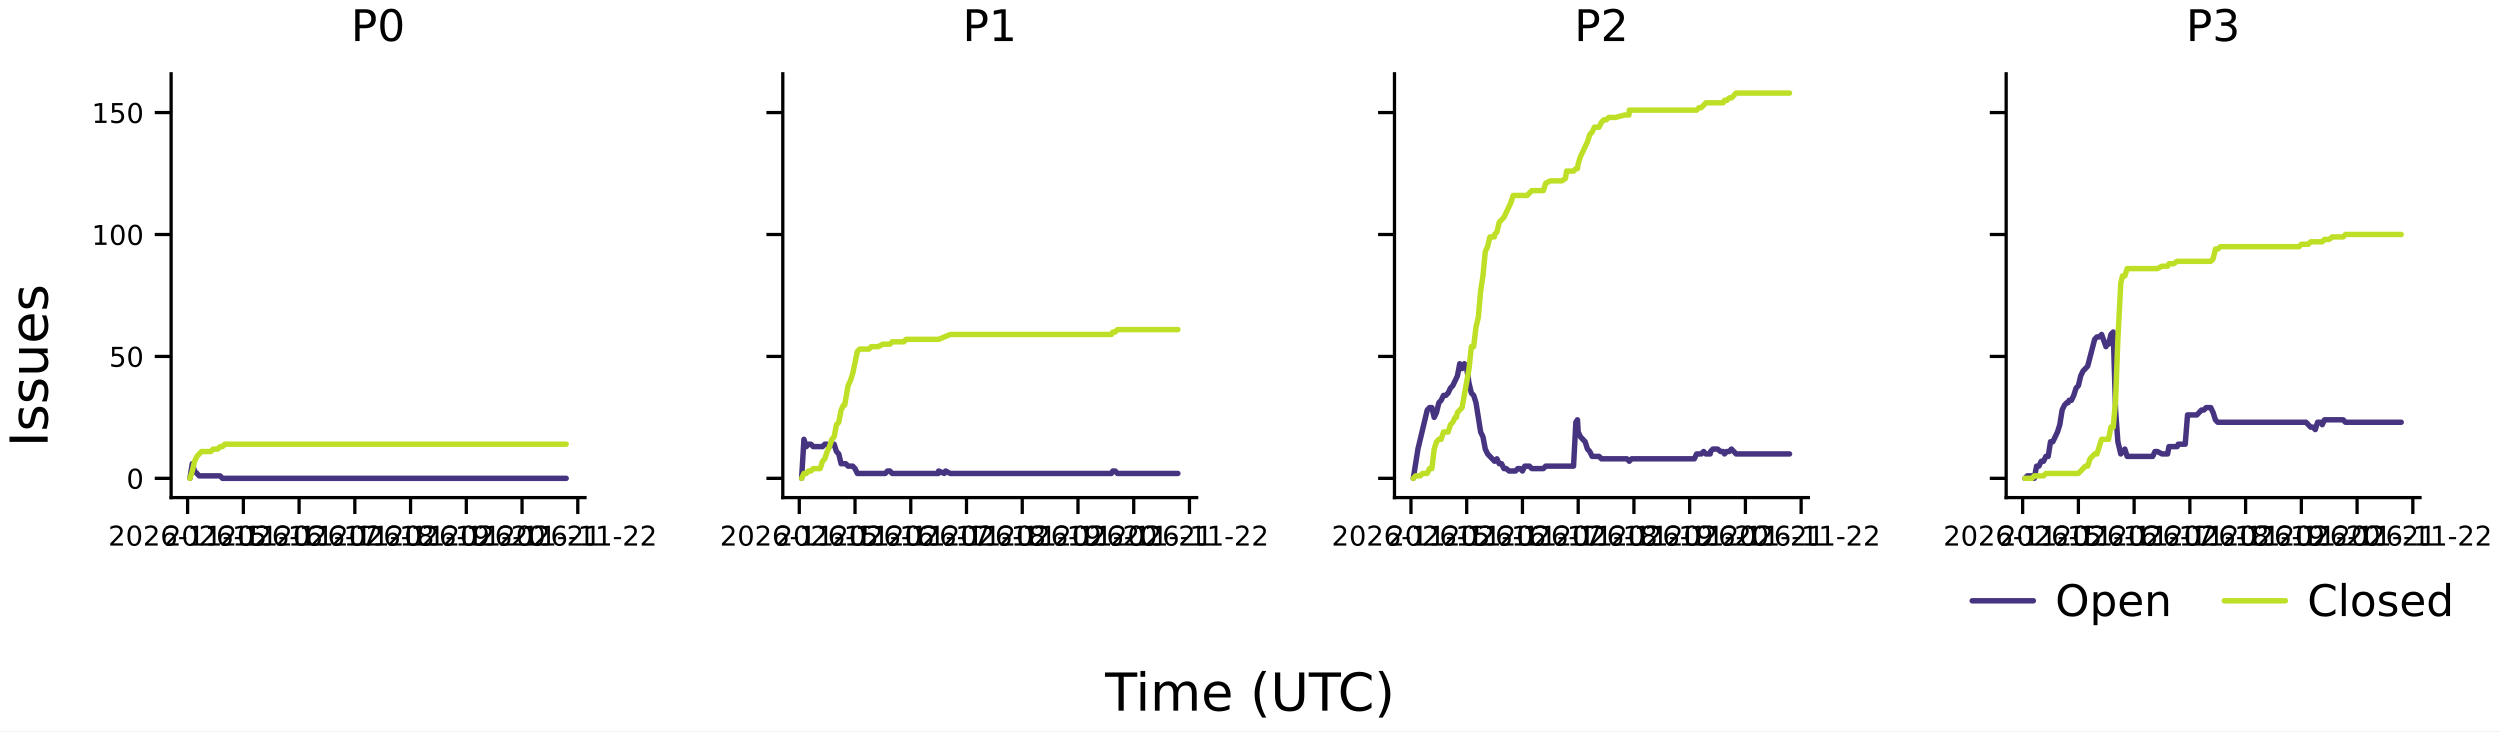
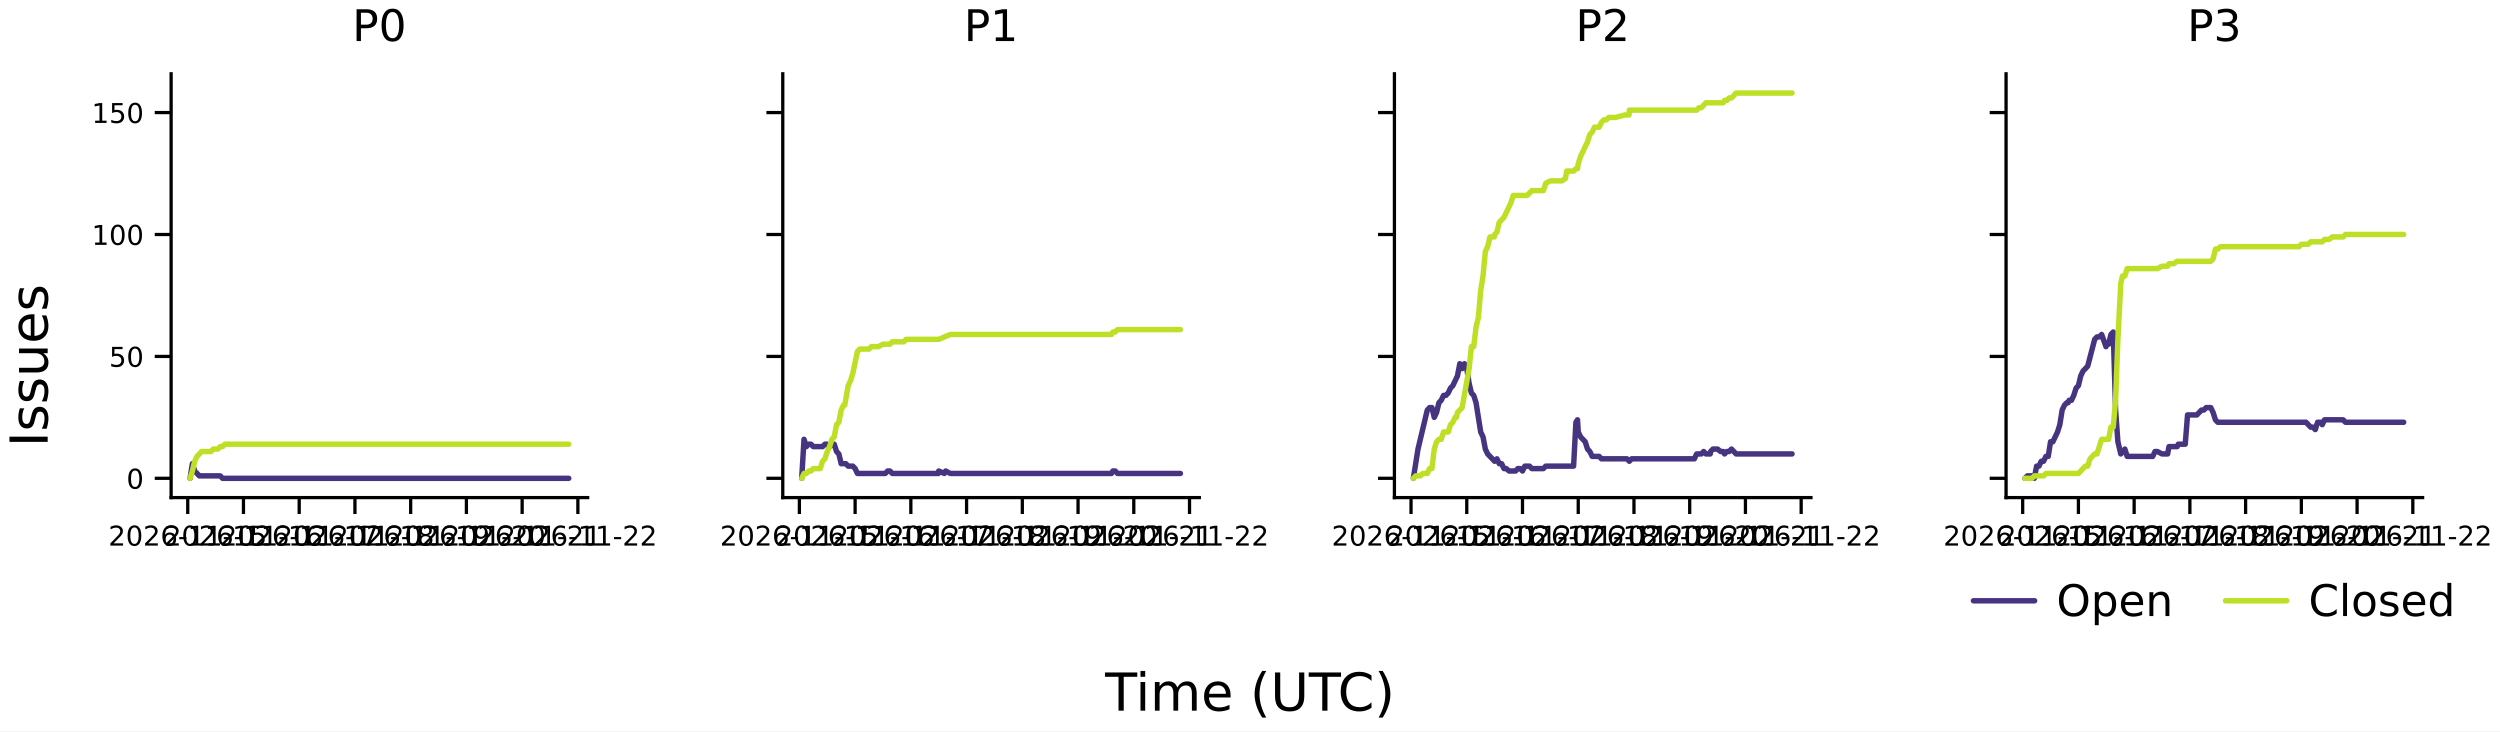
- <svg xmlns="http://www.w3.org/2000/svg" xmlns:xlink="http://www.w3.org/1999/xlink" width="457.921pt" height="133.92pt" viewBox="0 0 457.921 133.92" version="1.1">
+ <svg xmlns="http://www.w3.org/2000/svg" xmlns:xlink="http://www.w3.org/1999/xlink" width="457.922pt" height="133.92pt" viewBox="0 0 457.922 133.92" version="1.1">
  <defs>
    <style type="text/css">*{stroke-linejoin: round; stroke-linecap: butt}</style>
  </defs>
  <g id="figure_1">
    <g id="patch_1">
-       <path d="M 0 133.92  L 457.921 133.92  L 457.921 0  L 0 0  z " style="fill: #ffffff" />
+       <path d="M 0 133.92  L 457.922 133.92  L 457.922 0  L 0 0  z " style="fill: #ffffff" />
    </g>
    <g id="axes_1">
      <g id="patch_2">
-         <path d="M 31.344 91.143  L 107.15 91.143  L 107.15 13.518  L 31.344 13.518  z " style="fill: #ffffff" />
+         <path d="M 31.344 91.143  L 107.643 91.143  L 107.643 13.518  L 31.344 13.518  z " style="fill: #ffffff" />
      </g>
      <g id="matplotlib.axis_1">
        <g id="xtick_1">
          <g id="line2d_1">
            <defs>
-               <path id="m746cb403ec" d="M 0 0  L 0 3  " style="stroke: #000000; stroke-width: 0.6" />
+               <path id="m4ff98af9e7" d="M 0 0  L 0 3  " style="stroke: #000000; stroke-width: 0.6" />
            </defs>
            <g>
-               <use xlink:href="#m746cb403ec" x="34.364" y="91.143" style="stroke: #000000; stroke-width: 0.6" />
+               <use xlink:href="#m4ff98af9e7" x="34.387" y="91.143" style="stroke: #000000; stroke-width: 0.6" />
            </g>
          </g>
          <g id="text_1">
-             <text style="font-size: 5px; font-family: 'DejaVu Sans', sans-serif; text-anchor: middle" x="34.364" y="99.942" transform="rotate(-0 34.36409 99.94197)">2026-11-15</text>
+             <text style="font-size: 5px; font-family: 'DejaVu Sans', sans-serif; text-anchor: middle" x="34.387" y="99.942" transform="rotate(-0 34.38653 99.94197)">2026-11-15</text>
          </g>
        </g>
        <g id="xtick_2">
          <g id="line2d_2">
            <g>
-               <use xlink:href="#m746cb403ec" x="44.574" y="91.143" style="stroke: #000000; stroke-width: 0.6" />
+               <use xlink:href="#m4ff98af9e7" x="44.595" y="91.143" style="stroke: #000000; stroke-width: 0.6" />
            </g>
          </g>
          <g id="text_2">
-             <text style="font-size: 5px; font-family: 'DejaVu Sans', sans-serif; text-anchor: middle" x="44.574" y="99.942" transform="rotate(-0 44.57371 99.94197)">2026-11-16</text>
+             <text style="font-size: 5px; font-family: 'DejaVu Sans', sans-serif; text-anchor: middle" x="44.595" y="99.942" transform="rotate(-0 44.5953 99.94197)">2026-11-16</text>
          </g>
        </g>
        <g id="xtick_3">
          <g id="line2d_3">
            <g>
-               <use xlink:href="#m746cb403ec" x="54.783" y="91.143" style="stroke: #000000; stroke-width: 0.6" />
+               <use xlink:href="#m4ff98af9e7" x="54.804" y="91.143" style="stroke: #000000; stroke-width: 0.6" />
            </g>
          </g>
          <g id="text_3">
-             <text style="font-size: 5px; font-family: 'DejaVu Sans', sans-serif; text-anchor: middle" x="54.783" y="99.942" transform="rotate(-0 54.78332 99.94197)">2026-11-17</text>
+             <text style="font-size: 5px; font-family: 'DejaVu Sans', sans-serif; text-anchor: middle" x="54.804" y="99.942" transform="rotate(-0 54.80407 99.94197)">2026-11-17</text>
          </g>
        </g>
        <g id="xtick_4">
          <g id="line2d_4">
            <g>
-               <use xlink:href="#m746cb403ec" x="64.993" y="91.143" style="stroke: #000000; stroke-width: 0.6" />
+               <use xlink:href="#m4ff98af9e7" x="65.013" y="91.143" style="stroke: #000000; stroke-width: 0.6" />
            </g>
          </g>
          <g id="text_4">
-             <text style="font-size: 5px; font-family: 'DejaVu Sans', sans-serif; text-anchor: middle" x="64.993" y="99.942" transform="rotate(-0 64.99293 99.94197)">2026-11-18</text>
+             <text style="font-size: 5px; font-family: 'DejaVu Sans', sans-serif; text-anchor: middle" x="65.013" y="99.942" transform="rotate(-0 65.01285 99.94197)">2026-11-18</text>
          </g>
        </g>
        <g id="xtick_5">
          <g id="line2d_5">
            <g>
-               <use xlink:href="#m746cb403ec" x="75.203" y="91.143" style="stroke: #000000; stroke-width: 0.6" />
+               <use xlink:href="#m4ff98af9e7" x="75.222" y="91.143" style="stroke: #000000; stroke-width: 0.6" />
            </g>
          </g>
          <g id="text_5">
-             <text style="font-size: 5px; font-family: 'DejaVu Sans', sans-serif; text-anchor: middle" x="75.203" y="99.942" transform="rotate(-0 75.20255 99.94197)">2026-11-19</text>
+             <text style="font-size: 5px; font-family: 'DejaVu Sans', sans-serif; text-anchor: middle" x="75.222" y="99.942" transform="rotate(-0 75.22162 99.94197)">2026-11-19</text>
          </g>
        </g>
        <g id="xtick_6">
          <g id="line2d_6">
            <g>
-               <use xlink:href="#m746cb403ec" x="85.412" y="91.143" style="stroke: #000000; stroke-width: 0.6" />
+               <use xlink:href="#m4ff98af9e7" x="85.43" y="91.143" style="stroke: #000000; stroke-width: 0.6" />
            </g>
          </g>
          <g id="text_6">
-             <text style="font-size: 5px; font-family: 'DejaVu Sans', sans-serif; text-anchor: middle" x="85.412" y="99.942" transform="rotate(-0 85.41216 99.94197)">2026-11-20</text>
+             <text style="font-size: 5px; font-family: 'DejaVu Sans', sans-serif; text-anchor: middle" x="85.43" y="99.942" transform="rotate(-0 85.43039 99.94197)">2026-11-20</text>
          </g>
        </g>
        <g id="xtick_7">
          <g id="line2d_7">
            <g>
-               <use xlink:href="#m746cb403ec" x="95.622" y="91.143" style="stroke: #000000; stroke-width: 0.6" />
+               <use xlink:href="#m4ff98af9e7" x="95.639" y="91.143" style="stroke: #000000; stroke-width: 0.6" />
            </g>
          </g>
          <g id="text_7">
-             <text style="font-size: 5px; font-family: 'DejaVu Sans', sans-serif; text-anchor: middle" x="95.622" y="99.942" transform="rotate(-0 95.62177 99.94197)">2026-11-21</text>
+             <text style="font-size: 5px; font-family: 'DejaVu Sans', sans-serif; text-anchor: middle" x="95.639" y="99.942" transform="rotate(-0 95.63916 99.94197)">2026-11-21</text>
          </g>
        </g>
        <g id="xtick_8">
          <g id="line2d_8">
            <g>
-               <use xlink:href="#m746cb403ec" x="105.831" y="91.143" style="stroke: #000000; stroke-width: 0.6" />
+               <use xlink:href="#m4ff98af9e7" x="105.848" y="91.143" style="stroke: #000000; stroke-width: 0.6" />
            </g>
          </g>
          <g id="text_8">
-             <text style="font-size: 5px; font-family: 'DejaVu Sans', sans-serif; text-anchor: middle" x="105.831" y="99.942" transform="rotate(-0 105.8314 99.94197)">2026-11-22</text>
+             <text style="font-size: 5px; font-family: 'DejaVu Sans', sans-serif; text-anchor: middle" x="105.848" y="99.942" transform="rotate(-0 105.8479 99.94197)">2026-11-22</text>
          </g>
        </g>
      </g>
      <g id="matplotlib.axis_2">
        <g id="ytick_1">
          <g id="line2d_9">
            <defs>
-               <path id="m1bcc502d39" d="M 0 0  L -3 0  " style="stroke: #000000; stroke-width: 0.6" />
+               <path id="mc484e3bed1" d="M 0 0  L -3 0  " style="stroke: #000000; stroke-width: 0.6" />
            </defs>
            <g>
-               <use xlink:href="#m1bcc502d39" x="31.344" y="87.615" style="stroke: #000000; stroke-width: 0.6" />
+               <use xlink:href="#mc484e3bed1" x="31.344" y="87.615" style="stroke: #000000; stroke-width: 0.6" />
            </g>
          </g>
          <g id="text_9">
            <text style="font-size: 5px; font-family: 'DejaVu Sans', sans-serif; text-anchor: end" x="26.344" y="89.514" transform="rotate(-0 26.34375 89.51415)">0</text>
          </g>
        </g>
        <g id="ytick_2">
          <g id="line2d_10">
            <g>
-               <use xlink:href="#m1bcc502d39" x="31.344" y="65.283" style="stroke: #000000; stroke-width: 0.6" />
+               <use xlink:href="#mc484e3bed1" x="31.344" y="65.283" style="stroke: #000000; stroke-width: 0.6" />
            </g>
          </g>
          <g id="text_10">
            <text style="font-size: 5px; font-family: 'DejaVu Sans', sans-serif; text-anchor: end" x="26.344" y="67.182" transform="rotate(-0 26.34375 67.18244)">50</text>
          </g>
        </g>
        <g id="ytick_3">
          <g id="line2d_11">
            <g>
-               <use xlink:href="#m1bcc502d39" x="31.344" y="42.951" style="stroke: #000000; stroke-width: 0.6" />
+               <use xlink:href="#mc484e3bed1" x="31.344" y="42.951" style="stroke: #000000; stroke-width: 0.6" />
            </g>
          </g>
          <g id="text_11">
            <text style="font-size: 5px; font-family: 'DejaVu Sans', sans-serif; text-anchor: end" x="26.344" y="44.851" transform="rotate(-0 26.34375 44.85073)">100</text>
          </g>
        </g>
        <g id="ytick_4">
          <g id="line2d_12">
            <g>
-               <use xlink:href="#m1bcc502d39" x="31.344" y="20.62" style="stroke: #000000; stroke-width: 0.6" />
+               <use xlink:href="#mc484e3bed1" x="31.344" y="20.62" style="stroke: #000000; stroke-width: 0.6" />
            </g>
          </g>
          <g id="text_12">
            <text style="font-size: 5px; font-family: 'DejaVu Sans', sans-serif; text-anchor: end" x="26.344" y="22.519" transform="rotate(-0 26.34375 22.51902)">150</text>
          </g>
        </g>
      </g>
      <g id="line2d_13">
-         <path d="M 34.789 87.615  L 35.215 84.935  L 35.64 86.275  L 36.491 87.168  L 40.32 87.168  L 40.745 87.615  L 103.704 87.615  L 103.704 87.615  " clip-path="url(#p60b2d1991f)" style="fill: none; stroke: #463480; stroke-linecap: round" />
+         <path d="M 34.812 87.615  L 35.237 84.935  L 35.663 86.275  L 36.513 87.168  L 40.342 87.168  L 40.767 87.615  L 104.175 87.615  L 104.175 87.615  " clip-path="url(#pfee3cff7cd)" style="fill: none; stroke: #463480; stroke-linecap: round" />
      </g>
      <g id="line2d_14">
-         <path d="M 34.789 87.615  L 35.215 86.275  L 35.64 84.488  L 36.066 83.595  L 36.916 82.702  L 38.618 82.702  L 39.044 82.255  L 39.894 82.255  L 40.32 81.808  L 40.745 81.808  L 41.171 81.362  L 103.704 81.362  L 103.704 81.362  " clip-path="url(#p60b2d1991f)" style="fill: none; stroke: #bddf26; stroke-linecap: round" />
+         <path d="M 34.812 87.615  L 35.237 86.275  L 35.663 84.488  L 36.088 83.595  L 36.939 82.702  L 38.64 82.702  L 39.066 82.255  L 39.916 82.255  L 40.342 81.808  L 40.767 81.808  L 41.192 81.362  L 104.175 81.362  L 104.175 81.362  " clip-path="url(#pfee3cff7cd)" style="fill: none; stroke: #bddf26; stroke-linecap: round" />
      </g>
      <g id="patch_3">
        <path d="M 31.344 91.143  L 31.344 13.518  " style="fill: none; stroke: #000000; stroke-width: 0.6; stroke-linejoin: miter; stroke-linecap: square" />
      </g>
      <g id="patch_4">
-         <path d="M 31.344 91.143  L 107.15 91.143  " style="fill: none; stroke: #000000; stroke-width: 0.6; stroke-linejoin: miter; stroke-linecap: square" />
+         <path d="M 31.344 91.143  L 107.643 91.143  " style="fill: none; stroke: #000000; stroke-width: 0.6; stroke-linejoin: miter; stroke-linecap: square" />
      </g>
      <g id="text_13">
-         <text style="font-size: 8px; font-family: 'DejaVu Sans', sans-serif; text-anchor: middle" x="69.247" y="7.518" transform="rotate(-0 69.24694 7.518125)">P0</text>
+         <text style="font-size: 8px; font-family: 'DejaVu Sans', sans-serif; text-anchor: middle" x="69.493" y="7.518" transform="rotate(-0 69.49336 7.518125)">P0</text>
      </g>
    </g>
    <g id="axes_2">
      <g id="patch_5">
-         <path d="M 143.384 91.143  L 219.191 91.143  L 219.191 13.518  L 143.384 13.518  z " style="fill: #ffffff" />
+         <path d="M 143.379 91.143  L 219.678 91.143  L 219.678 13.518  L 143.379 13.518  z " style="fill: #ffffff" />
      </g>
      <g id="matplotlib.axis_3">
        <g id="xtick_9">
          <g id="line2d_15">
            <g>
-               <use xlink:href="#m746cb403ec" x="146.404" y="91.143" style="stroke: #000000; stroke-width: 0.6" />
+               <use xlink:href="#m4ff98af9e7" x="146.421" y="91.143" style="stroke: #000000; stroke-width: 0.6" />
            </g>
          </g>
          <g id="text_14">
-             <text style="font-size: 5px; font-family: 'DejaVu Sans', sans-serif; text-anchor: middle" x="146.404" y="99.942" transform="rotate(-0 146.4045 99.94197)">2026-11-15</text>
+             <text style="font-size: 5px; font-family: 'DejaVu Sans', sans-serif; text-anchor: middle" x="146.421" y="99.942" transform="rotate(-0 146.4214 99.94197)">2026-11-15</text>
          </g>
        </g>
        <g id="xtick_10">
          <g id="line2d_16">
            <g>
-               <use xlink:href="#m746cb403ec" x="156.614" y="91.143" style="stroke: #000000; stroke-width: 0.6" />
+               <use xlink:href="#m4ff98af9e7" x="156.63" y="91.143" style="stroke: #000000; stroke-width: 0.6" />
            </g>
          </g>
          <g id="text_15">
-             <text style="font-size: 5px; font-family: 'DejaVu Sans', sans-serif; text-anchor: middle" x="156.614" y="99.942" transform="rotate(-0 156.6141 99.94197)">2026-11-16</text>
+             <text style="font-size: 5px; font-family: 'DejaVu Sans', sans-serif; text-anchor: middle" x="156.63" y="99.942" transform="rotate(-0 156.6302 99.94197)">2026-11-16</text>
          </g>
        </g>
        <g id="xtick_11">
          <g id="line2d_17">
            <g>
-               <use xlink:href="#m746cb403ec" x="166.824" y="91.143" style="stroke: #000000; stroke-width: 0.6" />
+               <use xlink:href="#m4ff98af9e7" x="166.839" y="91.143" style="stroke: #000000; stroke-width: 0.6" />
            </g>
          </g>
          <g id="text_16">
-             <text style="font-size: 5px; font-family: 'DejaVu Sans', sans-serif; text-anchor: middle" x="166.824" y="99.942" transform="rotate(-0 166.8237 99.94197)">2026-11-17</text>
+             <text style="font-size: 5px; font-family: 'DejaVu Sans', sans-serif; text-anchor: middle" x="166.839" y="99.942" transform="rotate(-0 166.839 99.94197)">2026-11-17</text>
          </g>
        </g>
        <g id="xtick_12">
          <g id="line2d_18">
            <g>
-               <use xlink:href="#m746cb403ec" x="177.033" y="91.143" style="stroke: #000000; stroke-width: 0.6" />
+               <use xlink:href="#m4ff98af9e7" x="177.048" y="91.143" style="stroke: #000000; stroke-width: 0.6" />
            </g>
          </g>
          <g id="text_17">
-             <text style="font-size: 5px; font-family: 'DejaVu Sans', sans-serif; text-anchor: middle" x="177.033" y="99.942" transform="rotate(-0 177.0333 99.94197)">2026-11-18</text>
+             <text style="font-size: 5px; font-family: 'DejaVu Sans', sans-serif; text-anchor: middle" x="177.048" y="99.942" transform="rotate(-0 177.0478 99.94197)">2026-11-18</text>
          </g>
        </g>
        <g id="xtick_13">
          <g id="line2d_19">
            <g>
-               <use xlink:href="#m746cb403ec" x="187.243" y="91.143" style="stroke: #000000; stroke-width: 0.6" />
+               <use xlink:href="#m4ff98af9e7" x="187.257" y="91.143" style="stroke: #000000; stroke-width: 0.6" />
            </g>
          </g>
          <g id="text_18">
-             <text style="font-size: 5px; font-family: 'DejaVu Sans', sans-serif; text-anchor: middle" x="187.243" y="99.942" transform="rotate(-0 187.2429 99.94197)">2026-11-19</text>
+             <text style="font-size: 5px; font-family: 'DejaVu Sans', sans-serif; text-anchor: middle" x="187.257" y="99.942" transform="rotate(-0 187.2565 99.94197)">2026-11-19</text>
          </g>
        </g>
        <g id="xtick_14">
          <g id="line2d_20">
            <g>
-               <use xlink:href="#m746cb403ec" x="197.453" y="91.143" style="stroke: #000000; stroke-width: 0.6" />
+               <use xlink:href="#m4ff98af9e7" x="197.465" y="91.143" style="stroke: #000000; stroke-width: 0.6" />
            </g>
          </g>
          <g id="text_19">
-             <text style="font-size: 5px; font-family: 'DejaVu Sans', sans-serif; text-anchor: middle" x="197.453" y="99.942" transform="rotate(-0 197.4525 99.94197)">2026-11-20</text>
+             <text style="font-size: 5px; font-family: 'DejaVu Sans', sans-serif; text-anchor: middle" x="197.465" y="99.942" transform="rotate(-0 197.4653 99.94197)">2026-11-20</text>
          </g>
        </g>
        <g id="xtick_15">
          <g id="line2d_21">
            <g>
-               <use xlink:href="#m746cb403ec" x="207.662" y="91.143" style="stroke: #000000; stroke-width: 0.6" />
+               <use xlink:href="#m4ff98af9e7" x="207.674" y="91.143" style="stroke: #000000; stroke-width: 0.6" />
            </g>
          </g>
          <g id="text_20">
-             <text style="font-size: 5px; font-family: 'DejaVu Sans', sans-serif; text-anchor: middle" x="207.662" y="99.942" transform="rotate(-0 207.6622 99.94197)">2026-11-21</text>
+             <text style="font-size: 5px; font-family: 'DejaVu Sans', sans-serif; text-anchor: middle" x="207.674" y="99.942" transform="rotate(-0 207.6741 99.94197)">2026-11-21</text>
          </g>
        </g>
        <g id="xtick_16">
          <g id="line2d_22">
            <g>
-               <use xlink:href="#m746cb403ec" x="217.872" y="91.143" style="stroke: #000000; stroke-width: 0.6" />
+               <use xlink:href="#m4ff98af9e7" x="217.883" y="91.143" style="stroke: #000000; stroke-width: 0.6" />
            </g>
          </g>
          <g id="text_21">
-             <text style="font-size: 5px; font-family: 'DejaVu Sans', sans-serif; text-anchor: middle" x="217.872" y="99.942" transform="rotate(-0 217.8718 99.94197)">2026-11-22</text>
+             <text style="font-size: 5px; font-family: 'DejaVu Sans', sans-serif; text-anchor: middle" x="217.883" y="99.942" transform="rotate(-0 217.8829 99.94197)">2026-11-22</text>
          </g>
        </g>
      </g>
      <g id="matplotlib.axis_4">
        <g id="ytick_5">
          <g id="line2d_23">
            <g>
-               <use xlink:href="#m1bcc502d39" x="143.384" y="87.615" style="stroke: #000000; stroke-width: 0.6" />
+               <use xlink:href="#mc484e3bed1" x="143.379" y="87.615" style="stroke: #000000; stroke-width: 0.6" />
            </g>
          </g>
        </g>
        <g id="ytick_6">
          <g id="line2d_24">
            <g>
-               <use xlink:href="#m1bcc502d39" x="143.384" y="65.283" style="stroke: #000000; stroke-width: 0.6" />
+               <use xlink:href="#mc484e3bed1" x="143.379" y="65.283" style="stroke: #000000; stroke-width: 0.6" />
            </g>
          </g>
        </g>
        <g id="ytick_7">
          <g id="line2d_25">
            <g>
-               <use xlink:href="#m1bcc502d39" x="143.384" y="42.951" style="stroke: #000000; stroke-width: 0.6" />
+               <use xlink:href="#mc484e3bed1" x="143.379" y="42.951" style="stroke: #000000; stroke-width: 0.6" />
            </g>
          </g>
        </g>
        <g id="ytick_8">
          <g id="line2d_26">
            <g>
-               <use xlink:href="#m1bcc502d39" x="143.384" y="20.62" style="stroke: #000000; stroke-width: 0.6" />
+               <use xlink:href="#mc484e3bed1" x="143.379" y="20.62" style="stroke: #000000; stroke-width: 0.6" />
            </g>
          </g>
        </g>
      </g>
      <g id="line2d_27">
-         <path d="M 146.83 87.615  L 147.255 80.469  L 147.681 81.808  L 148.106 81.362  L 148.531 81.362  L 148.957 81.808  L 150.658 81.808  L 151.084 81.362  L 151.509 81.362  L 151.935 81.808  L 152.36 81.362  L 152.785 81.362  L 153.211 82.702  L 153.636 83.148  L 154.062 84.935  L 154.912 84.935  L 155.338 85.382  L 156.189 85.382  L 156.614 85.828  L 157.039 86.721  L 162.144 86.721  L 162.57 86.275  L 162.995 86.275  L 163.428 86.721  L 171.879 86.721  L 171.929 86.275  L 172.957 86.721  L 173.205 86.275  L 174.056 86.721  L 203.578 86.721  L 203.834 86.275  L 204.259 86.275  L 204.684 86.721  L 215.745 86.721  L 215.745 86.721  " clip-path="url(#p2989c97f4f)" style="fill: none; stroke: #463480; stroke-linecap: round" />
+         <path d="M 146.847 87.615  L 147.272 80.469  L 147.698 81.808  L 148.123 81.362  L 148.548 81.362  L 148.974 81.808  L 150.675 81.808  L 151.1 81.362  L 151.526 81.362  L 151.951 81.808  L 152.377 81.362  L 152.802 81.362  L 153.227 82.702  L 153.653 83.148  L 154.078 84.935  L 154.929 84.935  L 155.354 85.382  L 156.205 85.382  L 156.63 85.828  L 157.056 86.721  L 162.16 86.721  L 162.585 86.275  L 163.011 86.275  L 163.443 86.721  L 171.894 86.721  L 171.943 86.275  L 172.971 86.721  L 173.219 86.275  L 174.07 86.721  L 203.591 86.721  L 203.846 86.275  L 204.271 86.275  L 204.697 86.721  L 216.21 86.721  L 216.21 86.721  " clip-path="url(#pb8b8afdeca)" style="fill: none; stroke: #463480; stroke-linecap: round" />
      </g>
      <g id="line2d_28">
-         <path d="M 146.83 87.615  L 147.255 86.721  L 147.681 86.721  L 148.106 86.275  L 148.531 86.275  L 148.957 85.828  L 150.233 85.828  L 150.658 84.488  L 151.084 84.042  L 151.509 82.702  L 151.935 81.808  L 152.36 80.469  L 152.785 80.022  L 153.211 77.789  L 153.636 77.342  L 154.062 75.109  L 154.487 74.216  L 154.721 74.216  L 155.338 70.643  L 155.763 69.749  L 156.189 68.409  L 157.039 64.39  L 157.465 63.943  L 159.166 63.943  L 159.592 63.496  L 160.868 63.496  L 161.719 63.05  L 162.995 63.05  L 163.428 62.603  L 165.548 62.603  L 165.973 62.157  L 171.929 62.157  L 174.056 61.263  L 203.578 61.263  L 203.834 60.817  L 204.259 60.817  L 204.684 60.37  L 215.745 60.37  L 215.745 60.37  " clip-path="url(#p2989c97f4f)" style="fill: none; stroke: #bddf26; stroke-linecap: round" />
+         <path d="M 146.847 87.615  L 147.272 86.721  L 147.698 86.721  L 148.123 86.275  L 148.548 86.275  L 148.974 85.828  L 150.25 85.828  L 150.675 84.488  L 151.1 84.042  L 151.526 82.702  L 151.951 81.808  L 152.377 80.469  L 152.802 80.022  L 153.227 77.789  L 153.653 77.342  L 154.078 75.109  L 154.503 74.216  L 154.737 74.216  L 155.354 70.643  L 155.779 69.749  L 156.205 68.409  L 157.056 64.39  L 157.481 63.943  L 159.182 63.943  L 159.608 63.496  L 160.884 63.496  L 161.735 63.05  L 163.011 63.05  L 163.443 62.603  L 165.563 62.603  L 165.988 62.157  L 171.943 62.157  L 174.07 61.263  L 203.591 61.263  L 203.846 60.817  L 204.271 60.817  L 204.697 60.37  L 216.21 60.37  L 216.21 60.37  " clip-path="url(#pb8b8afdeca)" style="fill: none; stroke: #bddf26; stroke-linecap: round" />
      </g>
      <g id="patch_6">
-         <path d="M 143.384 91.143  L 143.384 13.518  " style="fill: none; stroke: #000000; stroke-width: 0.6; stroke-linejoin: miter; stroke-linecap: square" />
+         <path d="M 143.379 91.143  L 143.379 13.518  " style="fill: none; stroke: #000000; stroke-width: 0.6; stroke-linejoin: miter; stroke-linecap: square" />
      </g>
      <g id="patch_7">
-         <path d="M 143.384 91.143  L 219.191 91.143  " style="fill: none; stroke: #000000; stroke-width: 0.6; stroke-linejoin: miter; stroke-linecap: square" />
+         <path d="M 143.379 91.143  L 219.678 91.143  " style="fill: none; stroke: #000000; stroke-width: 0.6; stroke-linejoin: miter; stroke-linecap: square" />
      </g>
      <g id="text_22">
-         <text style="font-size: 8px; font-family: 'DejaVu Sans', sans-serif; text-anchor: middle" x="181.287" y="7.518" transform="rotate(-0 181.2873 7.518125)">P1</text>
+         <text style="font-size: 8px; font-family: 'DejaVu Sans', sans-serif; text-anchor: middle" x="181.528" y="7.518" transform="rotate(-0 181.5283 7.518125)">P1</text>
      </g>
    </g>
    <g id="axes_3">
      <g id="patch_8">
-         <path d="M 255.425 91.143  L 331.231 91.143  L 331.231 13.518  L 255.425 13.518  z " style="fill: #ffffff" />
+         <path d="M 255.414 91.143  L 331.713 91.143  L 331.713 13.518  L 255.414 13.518  z " style="fill: #ffffff" />
      </g>
      <g id="matplotlib.axis_5">
        <g id="xtick_17">
          <g id="line2d_29">
            <g>
-               <use xlink:href="#m746cb403ec" x="258.445" y="91.143" style="stroke: #000000; stroke-width: 0.6" />
+               <use xlink:href="#m4ff98af9e7" x="258.456" y="91.143" style="stroke: #000000; stroke-width: 0.6" />
            </g>
          </g>
          <g id="text_23">
-             <text style="font-size: 5px; font-family: 'DejaVu Sans', sans-serif; text-anchor: middle" x="258.445" y="99.942" transform="rotate(-0 258.4449 99.94197)">2026-11-15</text>
+             <text style="font-size: 5px; font-family: 'DejaVu Sans', sans-serif; text-anchor: middle" x="258.456" y="99.942" transform="rotate(-0 258.4564 99.94197)">2026-11-15</text>
          </g>
        </g>
        <g id="xtick_18">
          <g id="line2d_30">
            <g>
-               <use xlink:href="#m746cb403ec" x="268.654" y="91.143" style="stroke: #000000; stroke-width: 0.6" />
+               <use xlink:href="#m4ff98af9e7" x="268.665" y="91.143" style="stroke: #000000; stroke-width: 0.6" />
            </g>
          </g>
          <g id="text_24">
-             <text style="font-size: 5px; font-family: 'DejaVu Sans', sans-serif; text-anchor: middle" x="268.654" y="99.942" transform="rotate(-0 268.6545 99.94197)">2026-11-16</text>
+             <text style="font-size: 5px; font-family: 'DejaVu Sans', sans-serif; text-anchor: middle" x="268.665" y="99.942" transform="rotate(-0 268.6651 99.94197)">2026-11-16</text>
          </g>
        </g>
        <g id="xtick_19">
          <g id="line2d_31">
            <g>
-               <use xlink:href="#m746cb403ec" x="278.864" y="91.143" style="stroke: #000000; stroke-width: 0.6" />
+               <use xlink:href="#m4ff98af9e7" x="278.874" y="91.143" style="stroke: #000000; stroke-width: 0.6" />
            </g>
          </g>
          <g id="text_25">
-             <text style="font-size: 5px; font-family: 'DejaVu Sans', sans-serif; text-anchor: middle" x="278.864" y="99.942" transform="rotate(-0 278.8641 99.94197)">2026-11-17</text>
+             <text style="font-size: 5px; font-family: 'DejaVu Sans', sans-serif; text-anchor: middle" x="278.874" y="99.942" transform="rotate(-0 278.8739 99.94197)">2026-11-17</text>
          </g>
        </g>
        <g id="xtick_20">
          <g id="line2d_32">
            <g>
-               <use xlink:href="#m746cb403ec" x="289.074" y="91.143" style="stroke: #000000; stroke-width: 0.6" />
+               <use xlink:href="#m4ff98af9e7" x="289.083" y="91.143" style="stroke: #000000; stroke-width: 0.6" />
            </g>
          </g>
          <g id="text_26">
-             <text style="font-size: 5px; font-family: 'DejaVu Sans', sans-serif; text-anchor: middle" x="289.074" y="99.942" transform="rotate(-0 289.0737 99.94197)">2026-11-18</text>
+             <text style="font-size: 5px; font-family: 'DejaVu Sans', sans-serif; text-anchor: middle" x="289.083" y="99.942" transform="rotate(-0 289.0827 99.94197)">2026-11-18</text>
          </g>
        </g>
        <g id="xtick_21">
          <g id="line2d_33">
            <g>
-               <use xlink:href="#m746cb403ec" x="299.283" y="91.143" style="stroke: #000000; stroke-width: 0.6" />
+               <use xlink:href="#m4ff98af9e7" x="299.291" y="91.143" style="stroke: #000000; stroke-width: 0.6" />
            </g>
          </g>
          <g id="text_27">
-             <text style="font-size: 5px; font-family: 'DejaVu Sans', sans-serif; text-anchor: middle" x="299.283" y="99.942" transform="rotate(-0 299.2833 99.94197)">2026-11-19</text>
+             <text style="font-size: 5px; font-family: 'DejaVu Sans', sans-serif; text-anchor: middle" x="299.291" y="99.942" transform="rotate(-0 299.2915 99.94197)">2026-11-19</text>
          </g>
        </g>
        <g id="xtick_22">
          <g id="line2d_34">
            <g>
-               <use xlink:href="#m746cb403ec" x="309.493" y="91.143" style="stroke: #000000; stroke-width: 0.6" />
+               <use xlink:href="#m4ff98af9e7" x="309.5" y="91.143" style="stroke: #000000; stroke-width: 0.6" />
            </g>
          </g>
          <g id="text_28">
-             <text style="font-size: 5px; font-family: 'DejaVu Sans', sans-serif; text-anchor: middle" x="309.493" y="99.942" transform="rotate(-0 309.4929 99.94197)">2026-11-20</text>
+             <text style="font-size: 5px; font-family: 'DejaVu Sans', sans-serif; text-anchor: middle" x="309.5" y="99.942" transform="rotate(-0 309.5002 99.94197)">2026-11-20</text>
          </g>
        </g>
        <g id="xtick_23">
          <g id="line2d_35">
            <g>
-               <use xlink:href="#m746cb403ec" x="319.703" y="91.143" style="stroke: #000000; stroke-width: 0.6" />
+               <use xlink:href="#m4ff98af9e7" x="319.709" y="91.143" style="stroke: #000000; stroke-width: 0.6" />
            </g>
          </g>
          <g id="text_29">
-             <text style="font-size: 5px; font-family: 'DejaVu Sans', sans-serif; text-anchor: middle" x="319.703" y="99.942" transform="rotate(-0 319.7025 99.94197)">2026-11-21</text>
+             <text style="font-size: 5px; font-family: 'DejaVu Sans', sans-serif; text-anchor: middle" x="319.709" y="99.942" transform="rotate(-0 319.709 99.94197)">2026-11-21</text>
          </g>
        </g>
        <g id="xtick_24">
          <g id="line2d_36">
            <g>
-               <use xlink:href="#m746cb403ec" x="329.912" y="91.143" style="stroke: #000000; stroke-width: 0.6" />
+               <use xlink:href="#m4ff98af9e7" x="329.918" y="91.143" style="stroke: #000000; stroke-width: 0.6" />
            </g>
          </g>
          <g id="text_30">
-             <text style="font-size: 5px; font-family: 'DejaVu Sans', sans-serif; text-anchor: middle" x="329.912" y="99.942" transform="rotate(-0 329.9121 99.94197)">2026-11-22</text>
+             <text style="font-size: 5px; font-family: 'DejaVu Sans', sans-serif; text-anchor: middle" x="329.918" y="99.942" transform="rotate(-0 329.9178 99.94197)">2026-11-22</text>
          </g>
        </g>
      </g>
      <g id="matplotlib.axis_6">
        <g id="ytick_9">
          <g id="line2d_37">
            <g>
-               <use xlink:href="#m1bcc502d39" x="255.425" y="87.615" style="stroke: #000000; stroke-width: 0.6" />
+               <use xlink:href="#mc484e3bed1" x="255.414" y="87.615" style="stroke: #000000; stroke-width: 0.6" />
            </g>
          </g>
        </g>
        <g id="ytick_10">
          <g id="line2d_38">
            <g>
-               <use xlink:href="#m1bcc502d39" x="255.425" y="65.283" style="stroke: #000000; stroke-width: 0.6" />
+               <use xlink:href="#mc484e3bed1" x="255.414" y="65.283" style="stroke: #000000; stroke-width: 0.6" />
            </g>
          </g>
        </g>
        <g id="ytick_11">
          <g id="line2d_39">
            <g>
-               <use xlink:href="#m1bcc502d39" x="255.425" y="42.951" style="stroke: #000000; stroke-width: 0.6" />
+               <use xlink:href="#mc484e3bed1" x="255.414" y="42.951" style="stroke: #000000; stroke-width: 0.6" />
            </g>
          </g>
        </g>
        <g id="ytick_12">
          <g id="line2d_40">
            <g>
-               <use xlink:href="#m1bcc502d39" x="255.425" y="20.62" style="stroke: #000000; stroke-width: 0.6" />
+               <use xlink:href="#mc484e3bed1" x="255.414" y="20.62" style="stroke: #000000; stroke-width: 0.6" />
            </g>
          </g>
        </g>
      </g>
      <g id="line2d_41">
-         <path d="M 258.87 87.615  L 259.721 82.255  L 261.423 75.109  L 261.848 74.662  L 262.273 74.662  L 262.699 76.449  L 263.124 75.556  L 263.55 73.769  L 263.975 73.322  L 264.4 72.429  L 264.826 72.429  L 265.251 71.983  L 265.677 71.089  L 266.102 70.643  L 266.953 68.856  L 267.378 66.623  L 267.804 67.516  L 268.229 66.623  L 268.654 67.516  L 269.08 70.196  L 269.505 71.983  L 269.931 72.429  L 270.356 73.769  L 271.207 79.129  L 271.632 80.022  L 272.058 82.255  L 272.483 83.148  L 273.759 84.488  L 274.185 84.042  L 274.61 84.935  L 275.035 84.935  L 275.468 85.828  L 275.886 85.828  L 276.418 86.275  L 277.588 86.275  L 278.013 85.828  L 278.439 85.828  L 278.864 86.275  L 279.289 85.382  L 280.14 85.382  L 280.566 85.828  L 282.693 85.828  L 283.118 85.382  L 288.223 85.382  L 288.648 77.342  L 288.939 76.896  L 289.074 79.129  L 289.499 80.022  L 290.35 80.915  L 290.775 82.255  L 291.201 82.702  L 291.626 83.595  L 292.902 83.595  L 293.328 84.042  L 298.007 84.042  L 298.433 84.488  L 298.858 84.042  L 310.344 84.042  L 310.769 83.148  L 311.62 83.148  L 312.045 82.702  L 312.471 83.148  L 313.251 83.148  L 313.322 82.702  L 313.747 82.255  L 314.598 82.255  L 315.151 82.702  L 315.619 82.702  L 315.874 83.148  L 316.299 82.702  L 316.725 82.702  L 317.15 82.255  L 318.001 83.148  L 327.785 83.148  L 327.785 83.148  " clip-path="url(#p7084525c44)" style="fill: none; stroke: #463480; stroke-linecap: round" />
+         <path d="M 258.882 87.615  L 259.732 82.255  L 261.434 75.109  L 261.859 74.662  L 262.285 74.662  L 262.71 76.449  L 263.135 75.556  L 263.561 73.769  L 263.986 73.322  L 264.411 72.429  L 264.837 72.429  L 265.262 71.983  L 265.688 71.089  L 266.113 70.643  L 266.964 68.856  L 267.389 66.623  L 267.814 67.516  L 268.24 66.623  L 268.665 67.516  L 269.091 70.196  L 269.516 71.983  L 269.941 72.429  L 270.367 73.769  L 271.217 79.129  L 271.643 80.022  L 272.068 82.255  L 272.493 83.148  L 273.77 84.488  L 274.195 84.042  L 274.62 84.935  L 275.046 84.935  L 275.478 85.828  L 275.896 85.828  L 276.428 86.275  L 277.598 86.275  L 278.023 85.828  L 278.449 85.828  L 278.874 86.275  L 279.299 85.382  L 280.15 85.382  L 280.575 85.828  L 282.702 85.828  L 283.128 85.382  L 288.232 85.382  L 288.657 77.342  L 288.948 76.896  L 289.083 79.129  L 289.508 80.022  L 290.359 80.915  L 290.784 82.255  L 291.21 82.702  L 291.635 83.595  L 292.911 83.595  L 293.336 84.042  L 298.015 84.042  L 298.441 84.488  L 298.866 84.042  L 310.351 84.042  L 310.776 83.148  L 311.627 83.148  L 312.052 82.702  L 312.478 83.148  L 313.258 83.148  L 313.329 82.702  L 313.754 82.255  L 314.605 82.255  L 315.158 82.702  L 315.625 82.702  L 315.881 83.148  L 316.306 82.702  L 316.731 82.702  L 317.157 82.255  L 318.008 83.148  L 328.245 83.148  L 328.245 83.148  " clip-path="url(#p3bc658aec5)" style="fill: none; stroke: #463480; stroke-linecap: round" />
      </g>
      <g id="line2d_42">
-         <path d="M 258.87 87.615  L 259.296 87.168  L 260.146 87.168  L 260.572 86.721  L 261.423 86.721  L 261.848 85.828  L 262.273 85.828  L 262.699 82.255  L 263.124 80.915  L 263.55 80.469  L 263.975 80.469  L 264.4 79.129  L 265.251 79.129  L 265.677 77.789  L 266.102 77.342  L 266.527 76.449  L 266.761 76.449  L 266.953 75.556  L 267.804 74.662  L 269.08 67.516  L 269.505 63.496  L 269.931 63.496  L 270.356 59.923  L 270.781 58.137  L 271.207 53.224  L 271.632 50.544  L 272.058 46.078  L 272.483 45.184  L 272.908 43.398  L 273.71 43.398  L 273.759 42.951  L 274.185 42.505  L 274.61 40.718  L 275.468 39.825  L 276.737 37.145  L 277.162 35.805  L 279.715 35.805  L 280.566 34.912  L 282.693 34.912  L 283.118 33.572  L 283.969 33.125  L 286.096 33.125  L 286.741 32.679  L 286.947 31.339  L 288.223 31.339  L 288.648 30.892  L 288.939 30.892  L 289.074 29.999  L 289.499 28.659  L 290.775 25.979  L 291.201 24.639  L 291.626 24.193  L 292.051 23.299  L 292.902 23.299  L 293.328 22.406  L 293.753 21.96  L 294.179 21.96  L 294.689 21.513  L 295.88 21.513  L 297.582 21.066  L 298.376 21.066  L 298.433 20.173  L 310.769 20.173  L 311.195 19.726  L 311.62 19.726  L 312.471 18.833  L 315.619 18.833  L 315.874 18.386  L 316.299 18.386  L 316.725 17.94  L 317.15 17.94  L 318.001 17.047  L 327.785 17.047  L 327.785 17.047  " clip-path="url(#p7084525c44)" style="fill: none; stroke: #bddf26; stroke-linecap: round" />
+         <path d="M 258.882 87.615  L 259.307 87.168  L 260.158 87.168  L 260.583 86.721  L 261.434 86.721  L 261.859 85.828  L 262.285 85.828  L 262.71 82.255  L 263.135 80.915  L 263.561 80.469  L 263.986 80.469  L 264.411 79.129  L 265.262 79.129  L 265.688 77.789  L 266.113 77.342  L 266.538 76.449  L 266.772 76.449  L 266.964 75.556  L 267.814 74.662  L 269.091 67.516  L 269.516 63.496  L 269.941 63.496  L 270.367 59.923  L 270.792 58.137  L 271.217 53.224  L 271.643 50.544  L 272.068 46.078  L 272.493 45.184  L 272.919 43.398  L 273.72 43.398  L 273.77 42.951  L 274.195 42.505  L 274.62 40.718  L 275.478 39.825  L 276.747 37.145  L 277.172 35.805  L 279.725 35.805  L 280.575 34.912  L 282.702 34.912  L 283.128 33.572  L 283.978 33.125  L 286.105 33.125  L 286.75 32.679  L 286.956 31.339  L 288.232 31.339  L 288.657 30.892  L 288.948 30.892  L 289.083 29.999  L 289.508 28.659  L 290.784 25.979  L 291.21 24.639  L 291.635 24.193  L 292.06 23.299  L 292.911 23.299  L 293.336 22.406  L 293.762 21.96  L 294.187 21.96  L 294.698 21.513  L 295.889 21.513  L 297.59 21.066  L 298.384 21.066  L 298.441 20.173  L 310.776 20.173  L 311.202 19.726  L 311.627 19.726  L 312.478 18.833  L 315.625 18.833  L 315.881 18.386  L 316.306 18.386  L 316.731 17.94  L 317.157 17.94  L 318.008 17.047  L 328.245 17.047  L 328.245 17.047  " clip-path="url(#p3bc658aec5)" style="fill: none; stroke: #bddf26; stroke-linecap: round" />
      </g>
      <g id="patch_9">
-         <path d="M 255.425 91.143  L 255.425 13.518  " style="fill: none; stroke: #000000; stroke-width: 0.6; stroke-linejoin: miter; stroke-linecap: square" />
+         <path d="M 255.414 91.143  L 255.414 13.518  " style="fill: none; stroke: #000000; stroke-width: 0.6; stroke-linejoin: miter; stroke-linecap: square" />
      </g>
      <g id="patch_10">
-         <path d="M 255.425 91.143  L 331.231 91.143  " style="fill: none; stroke: #000000; stroke-width: 0.6; stroke-linejoin: miter; stroke-linecap: square" />
+         <path d="M 255.414 91.143  L 331.713 91.143  " style="fill: none; stroke: #000000; stroke-width: 0.6; stroke-linejoin: miter; stroke-linecap: square" />
      </g>
      <g id="text_31">
-         <text style="font-size: 8px; font-family: 'DejaVu Sans', sans-serif; text-anchor: middle" x="293.328" y="7.518" transform="rotate(-0 293.3277 7.518125)">P2</text>
+         <text style="font-size: 8px; font-family: 'DejaVu Sans', sans-serif; text-anchor: middle" x="293.563" y="7.518" transform="rotate(-0 293.5632 7.518125)">P2</text>
      </g>
    </g>
    <g id="axes_4">
      <g id="patch_11">
-         <path d="M 367.465 91.143  L 443.271 91.143  L 443.271 13.518  L 367.465 13.518  z " style="fill: #ffffff" />
+         <path d="M 367.449 91.143  L 443.748 91.143  L 443.748 13.518  L 367.449 13.518  z " style="fill: #ffffff" />
      </g>
      <g id="matplotlib.axis_7">
        <g id="xtick_25">
          <g id="line2d_43">
            <g>
-               <use xlink:href="#m746cb403ec" x="370.485" y="91.143" style="stroke: #000000; stroke-width: 0.6" />
+               <use xlink:href="#m4ff98af9e7" x="370.491" y="91.143" style="stroke: #000000; stroke-width: 0.6" />
            </g>
          </g>
          <g id="text_32">
-             <text style="font-size: 5px; font-family: 'DejaVu Sans', sans-serif; text-anchor: middle" x="370.485" y="99.942" transform="rotate(-0 370.4852 99.94197)">2026-11-15</text>
+             <text style="font-size: 5px; font-family: 'DejaVu Sans', sans-serif; text-anchor: middle" x="370.491" y="99.942" transform="rotate(-0 370.4913 99.94197)">2026-11-15</text>
          </g>
        </g>
        <g id="xtick_26">
          <g id="line2d_44">
            <g>
-               <use xlink:href="#m746cb403ec" x="380.695" y="91.143" style="stroke: #000000; stroke-width: 0.6" />
+               <use xlink:href="#m4ff98af9e7" x="380.7" y="91.143" style="stroke: #000000; stroke-width: 0.6" />
            </g>
          </g>
          <g id="text_33">
-             <text style="font-size: 5px; font-family: 'DejaVu Sans', sans-serif; text-anchor: middle" x="380.695" y="99.942" transform="rotate(-0 380.6948 99.94197)">2026-11-16</text>
+             <text style="font-size: 5px; font-family: 'DejaVu Sans', sans-serif; text-anchor: middle" x="380.7" y="99.942" transform="rotate(-0 380.7001 99.94197)">2026-11-16</text>
          </g>
        </g>
        <g id="xtick_27">
          <g id="line2d_45">
            <g>
-               <use xlink:href="#m746cb403ec" x="390.904" y="91.143" style="stroke: #000000; stroke-width: 0.6" />
+               <use xlink:href="#m4ff98af9e7" x="390.909" y="91.143" style="stroke: #000000; stroke-width: 0.6" />
            </g>
          </g>
          <g id="text_34">
-             <text style="font-size: 5px; font-family: 'DejaVu Sans', sans-serif; text-anchor: middle" x="390.904" y="99.942" transform="rotate(-0 390.9045 99.94197)">2026-11-17</text>
+             <text style="font-size: 5px; font-family: 'DejaVu Sans', sans-serif; text-anchor: middle" x="390.909" y="99.942" transform="rotate(-0 390.9088 99.94197)">2026-11-17</text>
          </g>
        </g>
        <g id="xtick_28">
          <g id="line2d_46">
            <g>
-               <use xlink:href="#m746cb403ec" x="401.114" y="91.143" style="stroke: #000000; stroke-width: 0.6" />
+               <use xlink:href="#m4ff98af9e7" x="401.118" y="91.143" style="stroke: #000000; stroke-width: 0.6" />
            </g>
          </g>
          <g id="text_35">
-             <text style="font-size: 5px; font-family: 'DejaVu Sans', sans-serif; text-anchor: middle" x="401.114" y="99.942" transform="rotate(-0 401.1141 99.94197)">2026-11-18</text>
+             <text style="font-size: 5px; font-family: 'DejaVu Sans', sans-serif; text-anchor: middle" x="401.118" y="99.942" transform="rotate(-0 401.1176 99.94197)">2026-11-18</text>
          </g>
        </g>
        <g id="xtick_29">
          <g id="line2d_47">
            <g>
-               <use xlink:href="#m746cb403ec" x="411.324" y="91.143" style="stroke: #000000; stroke-width: 0.6" />
+               <use xlink:href="#m4ff98af9e7" x="411.326" y="91.143" style="stroke: #000000; stroke-width: 0.6" />
            </g>
          </g>
          <g id="text_36">
-             <text style="font-size: 5px; font-family: 'DejaVu Sans', sans-serif; text-anchor: middle" x="411.324" y="99.942" transform="rotate(-0 411.3237 99.94197)">2026-11-19</text>
+             <text style="font-size: 5px; font-family: 'DejaVu Sans', sans-serif; text-anchor: middle" x="411.326" y="99.942" transform="rotate(-0 411.3264 99.94197)">2026-11-19</text>
          </g>
        </g>
        <g id="xtick_30">
          <g id="line2d_48">
            <g>
-               <use xlink:href="#m746cb403ec" x="421.533" y="91.143" style="stroke: #000000; stroke-width: 0.6" />
+               <use xlink:href="#m4ff98af9e7" x="421.535" y="91.143" style="stroke: #000000; stroke-width: 0.6" />
            </g>
          </g>
          <g id="text_37">
-             <text style="font-size: 5px; font-family: 'DejaVu Sans', sans-serif; text-anchor: middle" x="421.533" y="99.942" transform="rotate(-0 421.5333 99.94197)">2026-11-20</text>
+             <text style="font-size: 5px; font-family: 'DejaVu Sans', sans-serif; text-anchor: middle" x="421.535" y="99.942" transform="rotate(-0 421.5351 99.94197)">2026-11-20</text>
          </g>
        </g>
        <g id="xtick_31">
          <g id="line2d_49">
            <g>
-               <use xlink:href="#m746cb403ec" x="431.743" y="91.143" style="stroke: #000000; stroke-width: 0.6" />
+               <use xlink:href="#m4ff98af9e7" x="431.744" y="91.143" style="stroke: #000000; stroke-width: 0.6" />
            </g>
          </g>
          <g id="text_38">
-             <text style="font-size: 5px; font-family: 'DejaVu Sans', sans-serif; text-anchor: middle" x="431.743" y="99.942" transform="rotate(-0 431.7429 99.94197)">2026-11-21</text>
+             <text style="font-size: 5px; font-family: 'DejaVu Sans', sans-serif; text-anchor: middle" x="431.744" y="99.942" transform="rotate(-0 431.7439 99.94197)">2026-11-21</text>
          </g>
        </g>
        <g id="xtick_32">
          <g id="line2d_50">
            <g>
-               <use xlink:href="#m746cb403ec" x="441.953" y="91.143" style="stroke: #000000; stroke-width: 0.6" />
+               <use xlink:href="#m4ff98af9e7" x="441.953" y="91.143" style="stroke: #000000; stroke-width: 0.6" />
            </g>
          </g>
          <g id="text_39">
-             <text style="font-size: 5px; font-family: 'DejaVu Sans', sans-serif; text-anchor: middle" x="441.953" y="99.942" transform="rotate(-0 441.9525 99.94197)">2026-11-22</text>
+             <text style="font-size: 5px; font-family: 'DejaVu Sans', sans-serif; text-anchor: middle" x="441.953" y="99.942" transform="rotate(-0 441.9527 99.94197)">2026-11-22</text>
          </g>
        </g>
      </g>
      <g id="matplotlib.axis_8">
        <g id="ytick_13">
          <g id="line2d_51">
            <g>
-               <use xlink:href="#m1bcc502d39" x="367.465" y="87.615" style="stroke: #000000; stroke-width: 0.6" />
+               <use xlink:href="#mc484e3bed1" x="367.449" y="87.615" style="stroke: #000000; stroke-width: 0.6" />
            </g>
          </g>
        </g>
        <g id="ytick_14">
          <g id="line2d_52">
            <g>
-               <use xlink:href="#m1bcc502d39" x="367.465" y="65.283" style="stroke: #000000; stroke-width: 0.6" />
+               <use xlink:href="#mc484e3bed1" x="367.449" y="65.283" style="stroke: #000000; stroke-width: 0.6" />
            </g>
          </g>
        </g>
        <g id="ytick_15">
          <g id="line2d_53">
            <g>
-               <use xlink:href="#m1bcc502d39" x="367.465" y="42.951" style="stroke: #000000; stroke-width: 0.6" />
+               <use xlink:href="#mc484e3bed1" x="367.449" y="42.951" style="stroke: #000000; stroke-width: 0.6" />
            </g>
          </g>
        </g>
        <g id="ytick_16">
          <g id="line2d_54">
            <g>
-               <use xlink:href="#m1bcc502d39" x="367.465" y="20.62" style="stroke: #000000; stroke-width: 0.6" />
+               <use xlink:href="#mc484e3bed1" x="367.449" y="20.62" style="stroke: #000000; stroke-width: 0.6" />
            </g>
          </g>
        </g>
      </g>
      <g id="line2d_55">
-         <path d="M 370.911 87.615  L 371.336 87.168  L 372.187 87.168  L 372.612 87.615  L 373.038 85.382  L 373.463 85.382  L 373.888 84.488  L 374.314 84.488  L 374.739 83.595  L 375.165 83.595  L 375.59 80.915  L 376.015 80.915  L 376.866 79.129  L 377.292 77.789  L 377.717 75.109  L 378.142 74.216  L 378.568 73.769  L 378.802 73.769  L 378.993 73.322  L 379.419 73.322  L 379.844 72.429  L 380.269 71.089  L 380.695 70.643  L 381.12 68.856  L 381.546 67.963  L 382.396 67.07  L 383.673 62.157  L 384.098 61.71  L 384.523 61.71  L 384.949 61.263  L 385.75 63.496  L 385.8 63.05  L 386.225 63.05  L 386.65 61.263  L 387.076 60.817  L 387.508 75.109  L 387.927 80.915  L 388.458 83.148  L 389.203 82.255  L 389.628 83.595  L 394.308 83.595  L 394.733 82.702  L 395.158 82.702  L 396.009 83.148  L 397.037 83.148  L 397.285 81.808  L 398.781 81.808  L 398.987 81.362  L 400.263 81.362  L 400.689 76.002  L 402.39 76.002  L 403.241 75.109  L 403.666 75.109  L 404.092 74.662  L 404.943 74.662  L 405.368 75.556  L 405.793 76.896  L 406.219 77.342  L 422.384 77.342  L 423.235 78.235  L 423.66 78.235  L 424.086 78.682  L 424.511 77.342  L 425.291 77.342  L 425.362 77.789  L 425.787 76.896  L 429.191 76.896  L 429.616 77.342  L 439.826 77.342  L 439.826 77.342  " clip-path="url(#p062dadc630)" style="fill: none; stroke: #463480; stroke-linecap: round" />
+         <path d="M 370.917 87.615  L 371.342 87.168  L 372.193 87.168  L 372.618 87.615  L 373.043 85.382  L 373.469 85.382  L 373.894 84.488  L 374.32 84.488  L 374.745 83.595  L 375.17 83.595  L 375.596 80.915  L 376.021 80.915  L 376.872 79.129  L 377.297 77.789  L 377.722 75.109  L 378.148 74.216  L 378.573 73.769  L 378.807 73.769  L 378.999 73.322  L 379.424 73.322  L 379.849 72.429  L 380.275 71.089  L 380.7 70.643  L 381.125 68.856  L 381.551 67.963  L 382.402 67.07  L 383.678 62.157  L 384.103 61.71  L 384.528 61.71  L 384.954 61.263  L 385.755 63.496  L 385.804 63.05  L 386.23 63.05  L 386.655 61.263  L 387.081 60.817  L 387.513 75.109  L 387.931 80.915  L 388.463 83.148  L 389.207 82.255  L 389.633 83.595  L 394.312 83.595  L 394.737 82.702  L 395.162 82.702  L 396.013 83.148  L 397.041 83.148  L 397.289 81.808  L 398.785 81.808  L 398.991 81.362  L 400.267 81.362  L 400.692 76.002  L 402.394 76.002  L 403.244 75.109  L 403.67 75.109  L 404.095 74.662  L 404.946 74.662  L 405.371 75.556  L 405.797 76.896  L 406.222 77.342  L 422.386 77.342  L 423.237 78.235  L 423.662 78.235  L 424.087 78.682  L 424.513 77.342  L 425.293 77.342  L 425.363 77.789  L 425.789 76.896  L 429.192 76.896  L 429.617 77.342  L 440.28 77.342  L 440.28 77.342  " clip-path="url(#pea6b3f90c0)" style="fill: none; stroke: #463480; stroke-linecap: round" />
      </g>
      <g id="line2d_56">
-         <path d="M 370.911 87.615  L 372.187 87.615  L 372.612 87.168  L 374.314 87.168  L 374.739 86.721  L 380.695 86.721  L 381.971 85.382  L 382.396 85.382  L 382.822 84.042  L 383.673 83.148  L 384.098 83.148  L 384.949 80.469  L 386.225 80.469  L 386.65 78.235  L 387.076 78.235  L 387.508 73.322  L 387.927 62.157  L 388.458 51.884  L 388.777 50.544  L 389.203 50.544  L 389.628 49.204  L 395.158 49.204  L 396.009 48.758  L 397.037 48.758  L 397.285 48.311  L 398.136 48.311  L 398.781 47.864  L 404.943 47.864  L 405.368 47.418  L 405.793 45.631  L 406.219 45.631  L 406.729 45.184  L 421.108 45.184  L 421.533 44.738  L 422.81 44.738  L 423.235 44.291  L 425.362 44.291  L 425.787 43.845  L 426.638 43.845  L 427.191 43.398  L 429.191 43.398  L 429.616 42.951  L 439.826 42.951  L 439.826 42.951  " clip-path="url(#p062dadc630)" style="fill: none; stroke: #bddf26; stroke-linecap: round" />
+         <path d="M 370.917 87.615  L 372.193 87.615  L 372.618 87.168  L 374.32 87.168  L 374.745 86.721  L 380.7 86.721  L 381.976 85.382  L 382.402 85.382  L 382.827 84.042  L 383.678 83.148  L 384.103 83.148  L 384.954 80.469  L 386.23 80.469  L 386.655 78.235  L 387.081 78.235  L 387.513 73.322  L 387.931 62.157  L 388.463 51.884  L 388.782 50.544  L 389.207 50.544  L 389.633 49.204  L 395.162 49.204  L 396.013 48.758  L 397.041 48.758  L 397.289 48.311  L 398.14 48.311  L 398.785 47.864  L 404.946 47.864  L 405.371 47.418  L 405.797 45.631  L 406.222 45.631  L 406.732 45.184  L 421.11 45.184  L 421.535 44.738  L 422.811 44.738  L 423.237 44.291  L 425.363 44.291  L 425.789 43.845  L 426.64 43.845  L 427.193 43.398  L 429.192 43.398  L 429.617 42.951  L 440.28 42.951  L 440.28 42.951  " clip-path="url(#pea6b3f90c0)" style="fill: none; stroke: #bddf26; stroke-linecap: round" />
      </g>
      <g id="patch_12">
-         <path d="M 367.465 91.143  L 367.465 13.518  " style="fill: none; stroke: #000000; stroke-width: 0.6; stroke-linejoin: miter; stroke-linecap: square" />
+         <path d="M 367.449 91.143  L 367.449 13.518  " style="fill: none; stroke: #000000; stroke-width: 0.6; stroke-linejoin: miter; stroke-linecap: square" />
      </g>
      <g id="patch_13">
-         <path d="M 367.465 91.143  L 443.271 91.143  " style="fill: none; stroke: #000000; stroke-width: 0.6; stroke-linejoin: miter; stroke-linecap: square" />
+         <path d="M 367.449 91.143  L 443.748 91.143  " style="fill: none; stroke: #000000; stroke-width: 0.6; stroke-linejoin: miter; stroke-linecap: square" />
      </g>
      <g id="text_40">
-         <text style="font-size: 8px; font-family: 'DejaVu Sans', sans-serif; text-anchor: middle" x="405.368" y="7.518" transform="rotate(-0 405.3681 7.518125)">P3</text>
+         <text style="font-size: 8px; font-family: 'DejaVu Sans', sans-serif; text-anchor: middle" x="405.598" y="7.518" transform="rotate(-0 405.5981 7.518125)">P3</text>
      </g>
      <g id="legend_1">
        <g id="line2d_57">
-           <path d="M 361.247 110.042  L 366.847 110.042  L 372.447 110.042  " style="fill: none; stroke: #463480; stroke-linecap: round" />
+           <path d="M 361.477 110.042  L 367.077 110.042  L 372.677 110.042  " style="fill: none; stroke: #463480; stroke-linecap: round" />
        </g>
        <g id="text_41">
-           <text style="font-size: 8px; font-family: 'DejaVu Sans', sans-serif; text-anchor: start" x="376.447" y="112.842" transform="rotate(-0 376.4475 112.8419)">Open</text>
+           <text style="font-size: 8px; font-family: 'DejaVu Sans', sans-serif; text-anchor: start" x="376.677" y="112.842" transform="rotate(-0 376.6775 112.8419)">Open</text>
        </g>
        <g id="line2d_58">
-           <path d="M 407.416 110.042  L 413.016 110.042  L 418.616 110.042  " style="fill: none; stroke: #bddf26; stroke-linecap: round" />
+           <path d="M 407.646 110.042  L 413.246 110.042  L 418.846 110.042  " style="fill: none; stroke: #bddf26; stroke-linecap: round" />
        </g>
        <g id="text_42">
-           <text style="font-size: 8px; font-family: 'DejaVu Sans', sans-serif; text-anchor: start" x="422.616" y="112.842" transform="rotate(-0 422.6162 112.8419)">Closed</text>
+           <text style="font-size: 8px; font-family: 'DejaVu Sans', sans-serif; text-anchor: start" x="422.846" y="112.842" transform="rotate(-0 422.8462 112.8419)">Closed</text>
        </g>
      </g>
    </g>
    <g id="text_43">
      <text style="font-size: 9.6px; font-family: 'DejaVu Sans', sans-serif; text-anchor: middle" x="228.96" y="130.174" transform="rotate(-0 228.96 130.1738)">Time (UTC)</text>
    </g>
    <g id="text_44">
      <text style="font-size: 9.6px; font-family: 'DejaVu Sans', sans-serif" transform="translate(8.73375 81.873) rotate(-90)">Issues</text>
    </g>
  </g>
  <defs>
-     <clipPath id="p60b2d1991f">
-       <rect x="31.344" y="13.518" width="75.806" height="77.625" />
+     <clipPath id="pfee3cff7cd">
+       <rect x="31.344" y="13.518" width="76.299" height="77.625" />
    </clipPath>
-     <clipPath id="p2989c97f4f">
-       <rect x="143.384" y="13.518" width="75.806" height="77.625" />
+     <clipPath id="pb8b8afdeca">
+       <rect x="143.379" y="13.518" width="76.299" height="77.625" />
    </clipPath>
-     <clipPath id="p7084525c44">
-       <rect x="255.425" y="13.518" width="75.806" height="77.625" />
+     <clipPath id="p3bc658aec5">
+       <rect x="255.414" y="13.518" width="76.299" height="77.625" />
    </clipPath>
-     <clipPath id="p062dadc630">
-       <rect x="367.465" y="13.518" width="75.806" height="77.625" />
+     <clipPath id="pea6b3f90c0">
+       <rect x="367.449" y="13.518" width="76.299" height="77.625" />
    </clipPath>
  </defs>
</svg>
